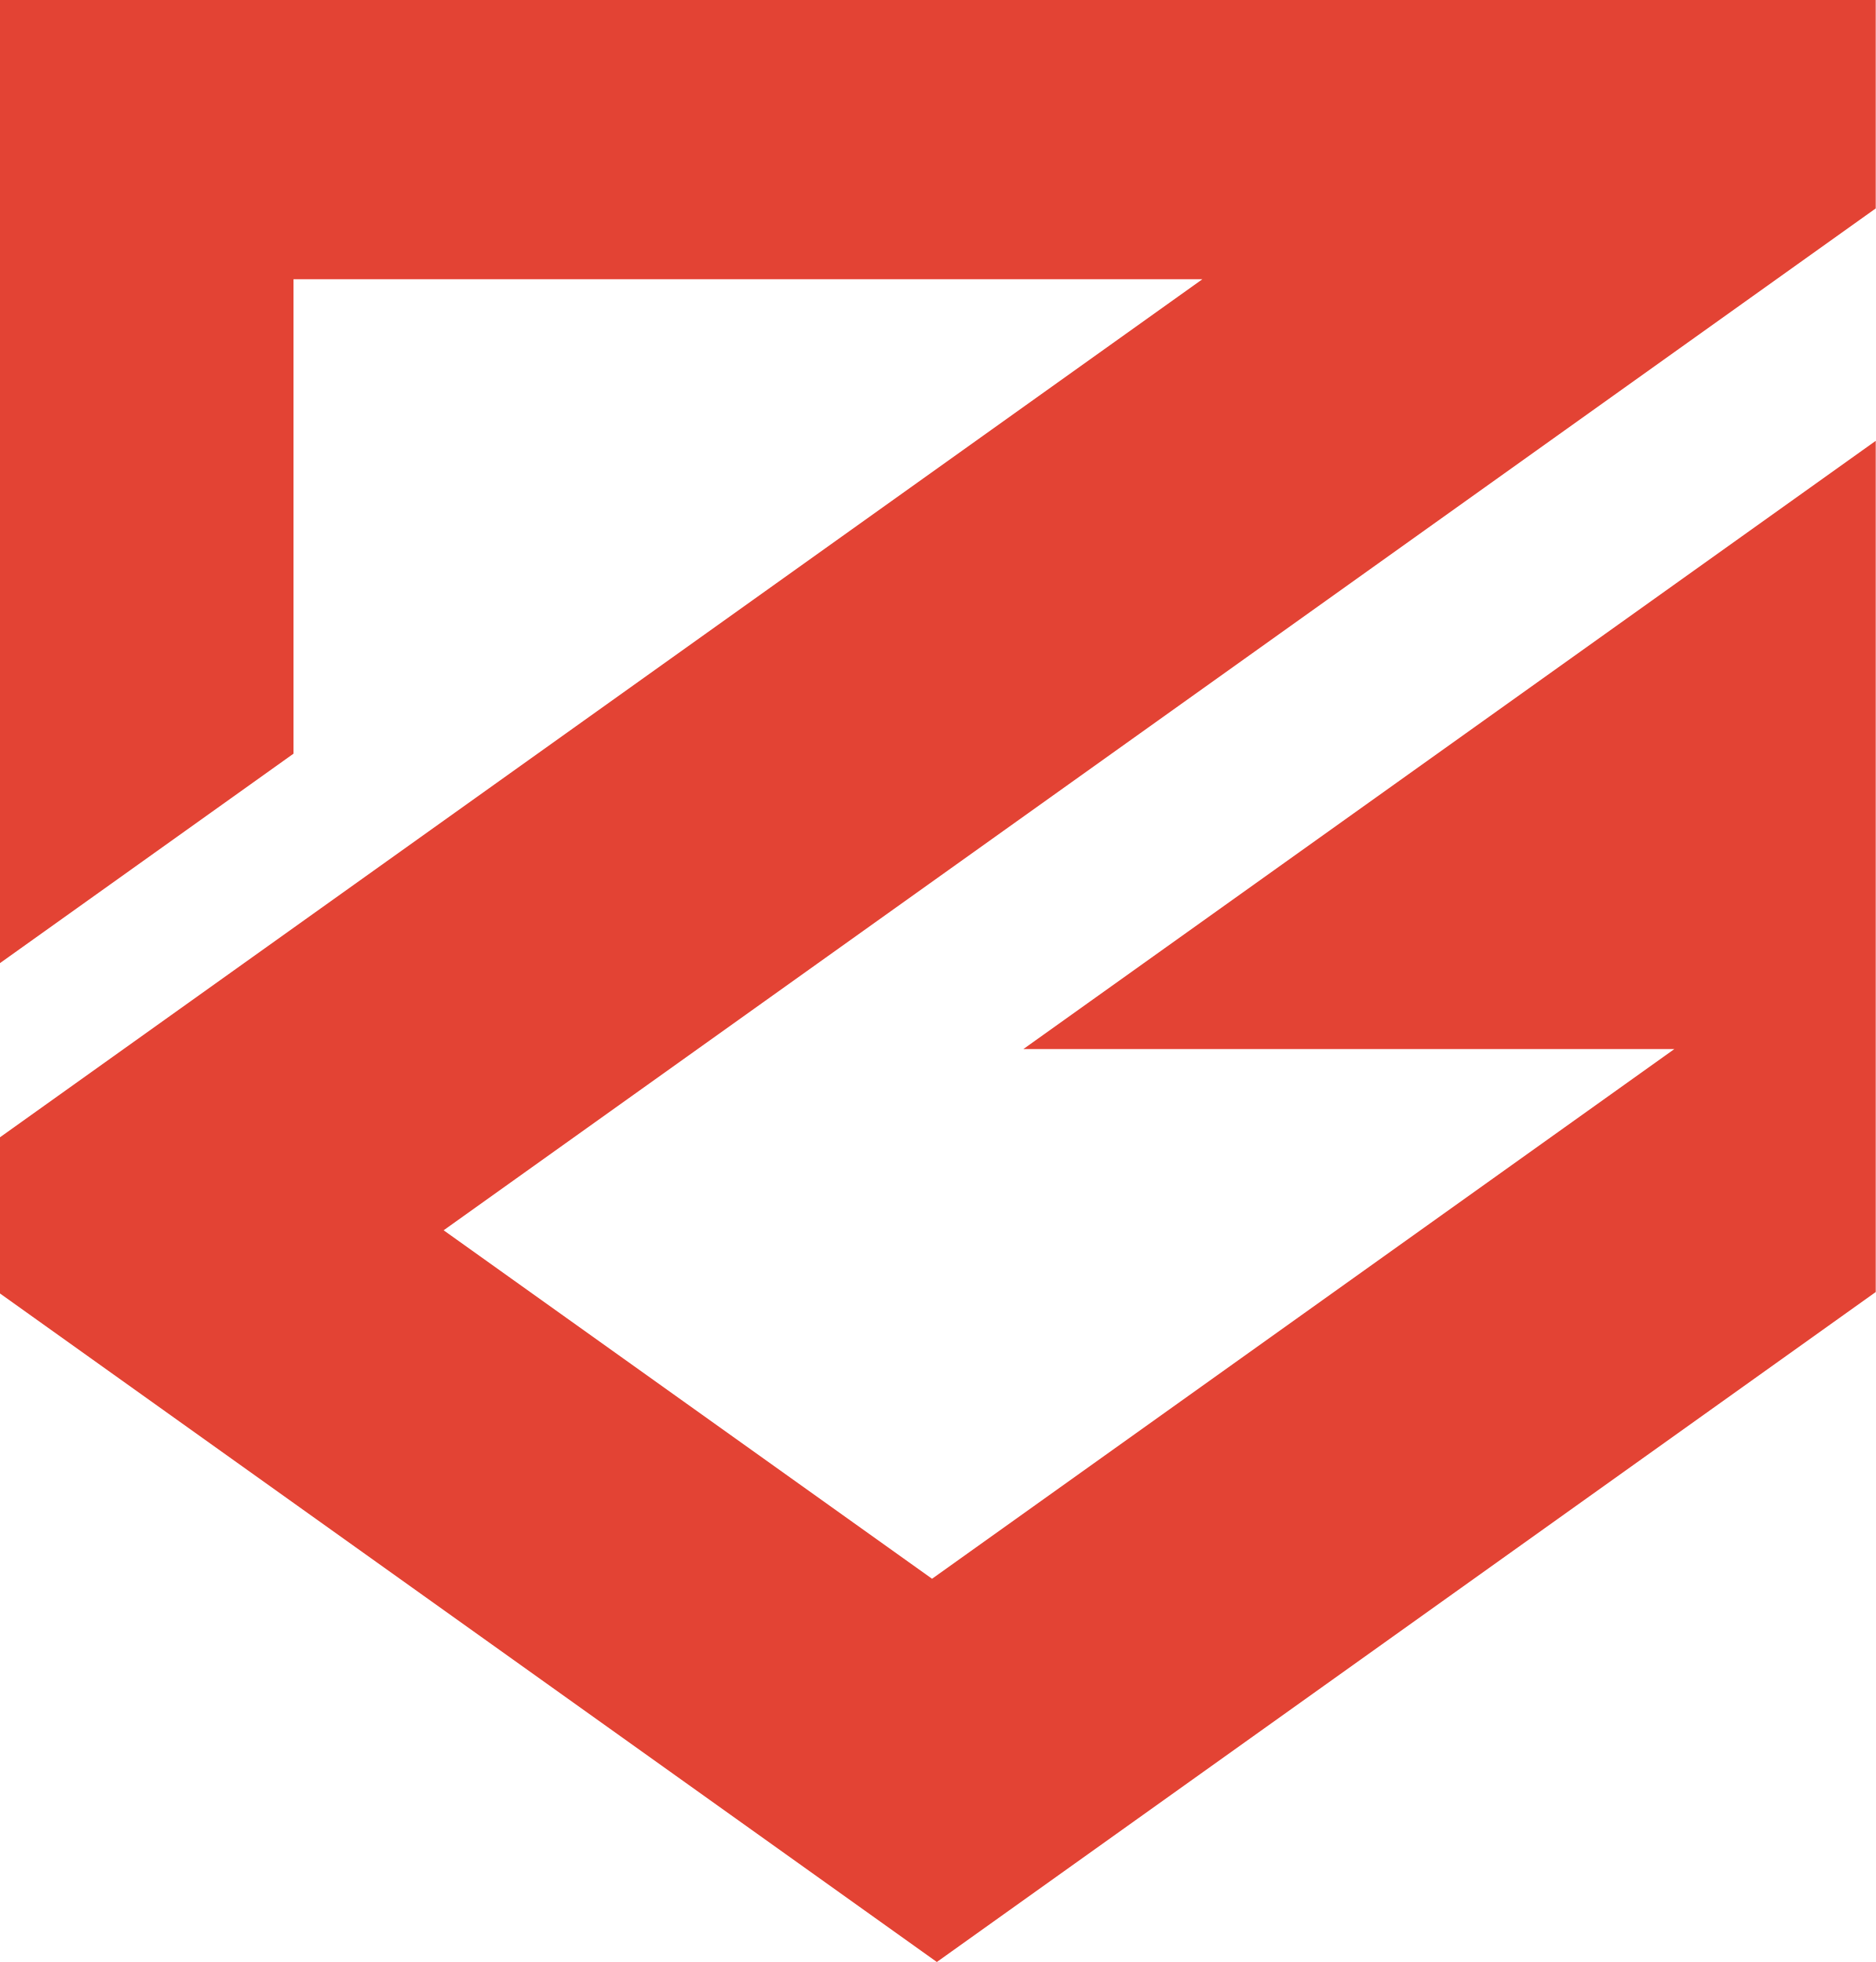
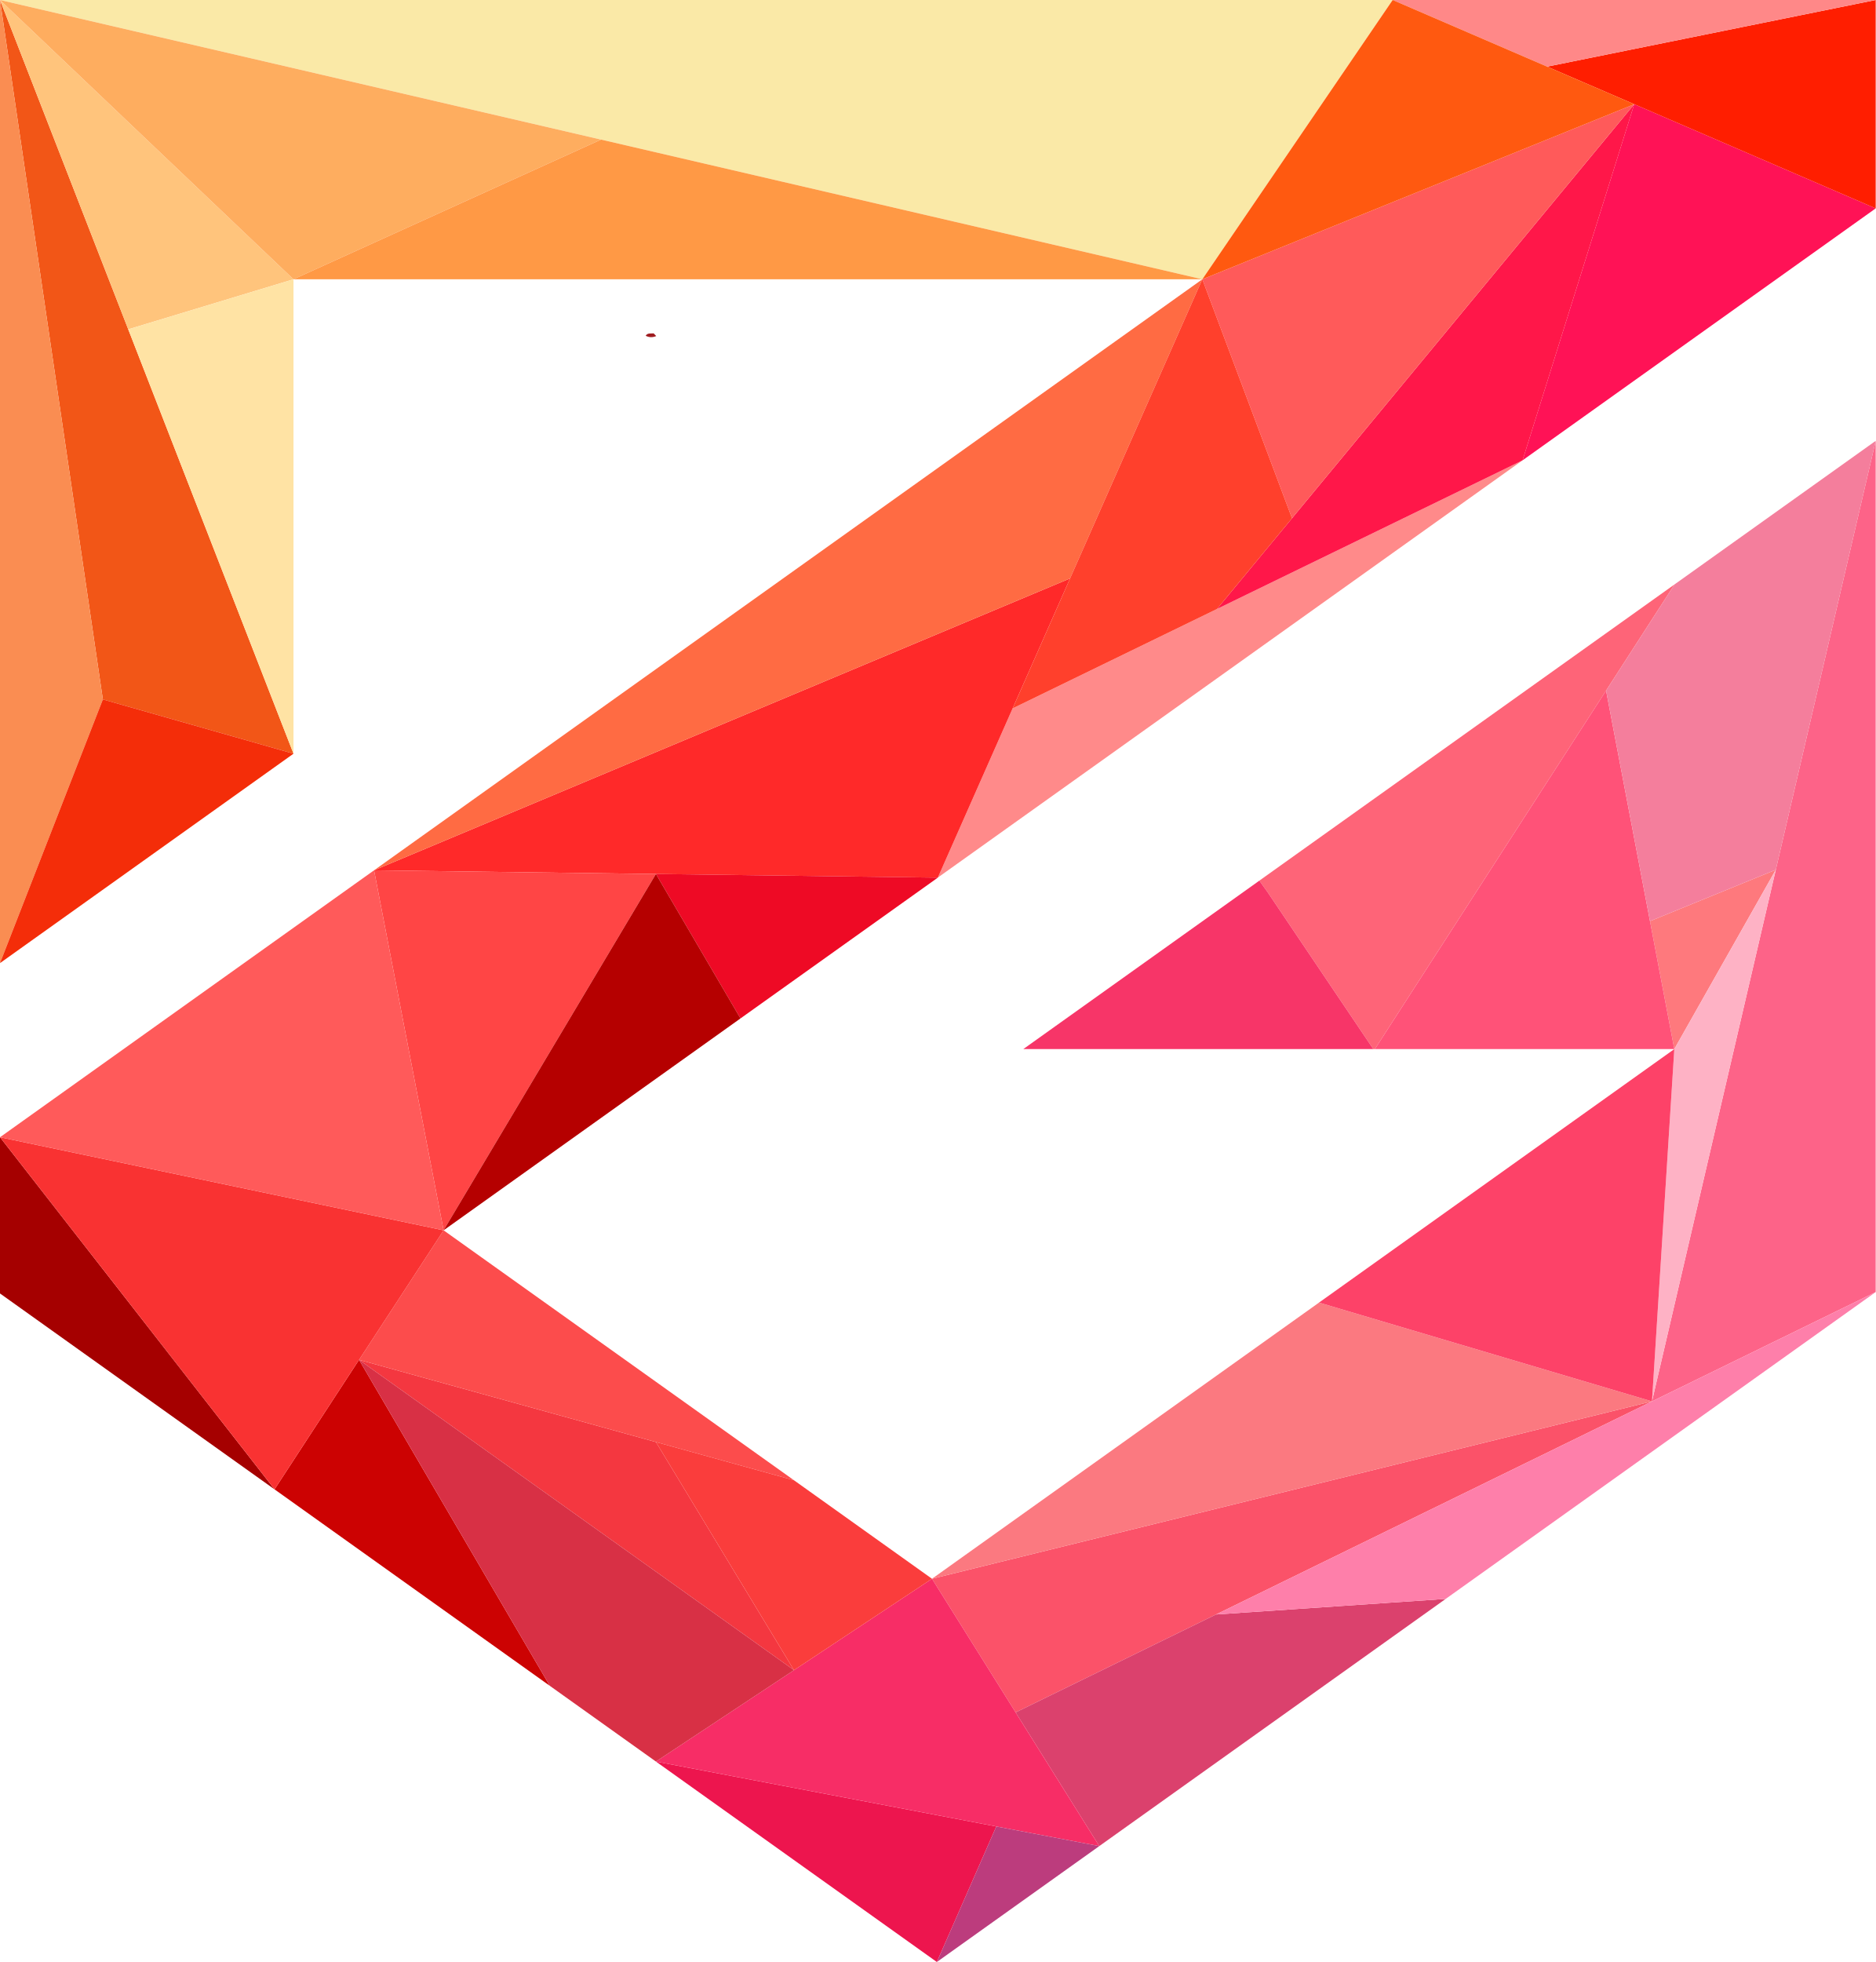
- <svg xmlns="http://www.w3.org/2000/svg" version="1.1" id="Layer_1" x="0px" y="0px" viewBox="0 0 258 269.8" style="enable-background:new 0 0 258 269.8;" xml:space="preserve">
-   <style type="text/css">
- 	.st0{fill:#E34334;}
- </style>
-   <polygon class="st0" points="258,0 220.09,0 212.46,0 165.38,0 40.37,0 0,0 0,38.4 0,132.44 40.37,103.64 40.37,38.4 165.38,38.4   0,156.39 0,177.87 128.86,269.8 258,177.67 258,60.62 140.76,144.26 230.3,144.26 128.2,217.1 61.02,169.18 258,28.66 " />
+ <svg xmlns="http://www.w3.org/2000/svg" viewBox="0 0 489.6 512">
+   <defs>
+     <style>.cls-1{fill:#cc0202;}.cls-2{fill:#a50000;}.cls-3{fill:#fb5269;}.cls-4{fill:#f25617;}.cls-5{fill:#ff8a8a;}.cls-6{fill:#ff2929;}.cls-7{fill:#ff1256;}.cls-8{fill:#fb7980;}.cls-9{fill:#f43740;}.cls-10{fill:#ed154e;}.cls-11{fill:#fd6388;}.cls-12{fill:#fae9a7;}.cls-13{fill:#ff4545;}.cls-14{fill:#fe797d;}.cls-15{fill:#fc4c4c;}.cls-16{fill:#ff1749;}.cls-17{fill:#feb2c5;}.cls-18{fill:#ff1e00;}.cls-19{fill:#fe6478;}.cls-20{fill:#ff5278;}.cls-21{fill:#ee0a25;}.cls-22{fill:#db416d;}.cls-23{fill:#f72d66;}.cls-24{fill:#f73568;}.cls-25{fill:#f88;}.cls-26{fill:#bc3c7d;}.cls-27{fill:#ff6b43;}.cls-28{fill:#f93232;}.cls-29{fill:#fd4268;}.cls-30{fill:#d83045;}.cls-31{fill:#fe7faa;}.cls-32{fill:#ff5a5a;}.cls-33{fill:#fa3d3c;}.cls-34{fill:#fa8d52;}.cls-35{fill:#ff5910;}.cls-36{fill:#f47e9c;}.cls-37{fill:#ff402c;}.cls-38{fill:#ffc47c;}.cls-39{fill:#f42d09;}.cls-40{fill:#ffe3a4;}.cls-41{fill:#fead5f;}.cls-42{fill:#b50000;}.cls-43{fill:#ff9945;}.cls-44{fill:#9f1c20;}</style>
+   </defs>
+   <g id="Fall">
+     <polygon class="cls-1" points="93.72 354.86 143.5 439.92 71.66 388.66 93.72 354.86" />
+     <polygon class="cls-2" points="0 296.77 71.66 388.66 0 337.54 0 296.77" />
+     <polygon class="cls-3" points="317.41 421.31 265.1 446.87 243.27 411.99 431.2 365.7 317.41 421.31" />
+     <polygon class="cls-4" points="33.47 85.94 76.61 196.68 26.85 182.52 0 0 33.47 85.94" />
+     <polygon class="cls-5" points="397.42 120.13 244.8 229.01 264.32 184.86 317.66 158.92 397.42 120.13" />
+     <polygon class="cls-6" points="97.64 227.11 279.31 150.95 264.32 184.86 244.8 229.01 244.8 229.03 244.79 229.03 171.21 228.07 97.64 227.11" />
+     <polygon class="cls-7" points="489.6 54.38 397.42 120.13 426.57 27.19 489.6 54.38" />
+     <polygon class="cls-8" points="431.2 365.7 243.27 411.99 344.29 339.92 431.2 365.7" />
+     <polygon class="cls-9" points="93.72 354.86 171.21 376.31 207.25 435.84 93.72 354.86" />
+     <polygon class="cls-10" points="260.06 476.63 244.54 512 171.21 459.69 260.06 476.63" />
+     <polygon class="cls-11" points="489.6 115.04 489.6 337.17 431.2 365.7 463.52 226.97 489.6 115.04" />
+     <polygon class="cls-12" points="156.89 36.43 0 0 76.61 0 313.83 0 363.52 0 313.83 72.88 156.91 36.43 156.89 36.43" />
+     <polygon class="cls-13" points="171.21 228.07 115.79 321.06 97.64 227.11 171.21 228.07" />
+     <polygon class="cls-14" points="463.52 226.97 437.03 273.77 430.68 240.38 463.52 226.97" />
+     <polygon class="cls-15" points="115.79 321.06 207.25 386.29 171.21 376.31 93.72 354.86 115.79 321.06" />
+     <polygon class="cls-16" points="426.57 27.19 397.42 120.13 317.66 158.92 337.24 135.25 426.57 27.19" />
+     <polygon class="cls-17" points="437.03 273.77 463.52 226.97 431.2 365.7 437.03 273.77" />
+     <polygon class="cls-18" points="403.83 17.39 489.6 0 489.6 54.38 426.57 27.19 403.83 17.39" />
+     <polygon class="cls-19" points="419.22 180.21 358.87 273.77 358.46 273.77 330.87 232.82 328.72 229.81 437.1 152.5 419.22 180.21" />
+     <polygon class="cls-20" points="437.03 273.77 358.87 273.77 419.22 180.21 430.68 240.38 437.03 273.77" />
+     <polygon class="cls-21" points="244.79 229.03 193.28 265.77 171.21 228.07 244.79 229.03" />
+     <polygon class="cls-22" points="265.1 446.87 317.41 421.31 377.35 417.25 286.94 481.75 265.1 446.87" />
+     <polygon class="cls-23" points="286.94 481.75 260.06 476.63 171.21 459.69 207.25 435.84 243.27 411.99 265.1 446.87 286.94 481.75" />
+     <polygon class="cls-24" points="358.46 273.77 267.1 273.77 328.72 229.81 330.87 232.82 358.46 273.77" />
+     <polygon class="cls-25" points="489.6 0 403.83 17.39 363.52 0 403.17 0 417.66 0 489.6 0" />
+     <polygon class="cls-26" points="260.06 476.63 286.94 481.75 244.54 512 260.06 476.63" />
+     <polygon class="cls-27" points="279.31 150.95 97.64 227.11 313.83 72.88 279.31 150.95" />
+     <polygon class="cls-28" points="93.72 354.86 71.66 388.66 0 296.77 115.79 321.06 93.72 354.86" />
+     <polygon class="cls-29" points="431.2 365.7 344.29 339.92 437.03 273.77 431.2 365.7" />
+     <polygon class="cls-30" points="93.72 354.86 207.25 435.84 171.21 459.69 143.5 439.92 93.72 354.86" />
+     <polygon class="cls-31" points="489.6 337.17 377.35 417.25 317.41 421.31 431.2 365.7 489.6 337.17" />
+     <polygon class="cls-32" points="426.57 27.19 337.24 135.25 313.83 72.88 426.57 27.19" />
+     <polygon class="cls-33" points="243.27 411.99 207.25 435.84 171.21 376.31 207.25 386.29 243.27 411.99" />
+     <polygon class="cls-34" points="0 0 26.85 182.52 0 251.33 0 72.88 0 0" />
+     <polygon class="cls-35" points="363.52 0 403.83 17.39 426.57 27.19 313.83 72.88 363.52 0" />
+     <polygon class="cls-36" points="489.6 115.04 463.52 226.97 430.68 240.38 419.22 180.21 437.1 152.5 489.6 115.04" />
+     <polygon class="cls-37" points="264.32 184.86 279.31 150.95 313.83 72.88 337.24 135.25 317.66 158.92 264.32 184.86" />
+     <polygon class="cls-38" points="76.61 72.88 33.47 85.94 0 0 76.61 72.88" />
+     <polygon class="cls-39" points="26.85 182.52 76.61 196.68 0 251.33 26.85 182.52" />
+     <polygon class="cls-40" points="76.61 72.88 76.61 196.68 33.47 85.94 76.61 72.88" />
+     <polygon class="cls-41" points="156.89 36.43 76.61 72.88 0 0 156.89 36.43" />
+     <polygon class="cls-42" points="193.28 265.77 115.79 321.06 171.21 228.07 193.28 265.77" />
+     <polygon class="cls-43" points="313.83 72.88 76.61 72.88 156.89 36.43 156.91 36.43 313.83 72.88" />
+     <polygon class="cls-32" points="97.64 227.11 115.79 321.06 0 296.77 97.64 227.11" />
+   </g>
+   <g id="Winter">
+     <path class="cls-44" d="M181.82,87l.67.69a3.07,3.07,0,0,1-2.75-.07C180.17,86.85,181.07,87.06,181.82,87Z" transform="translate(-11.2 0)" />
+   </g>
</svg>
